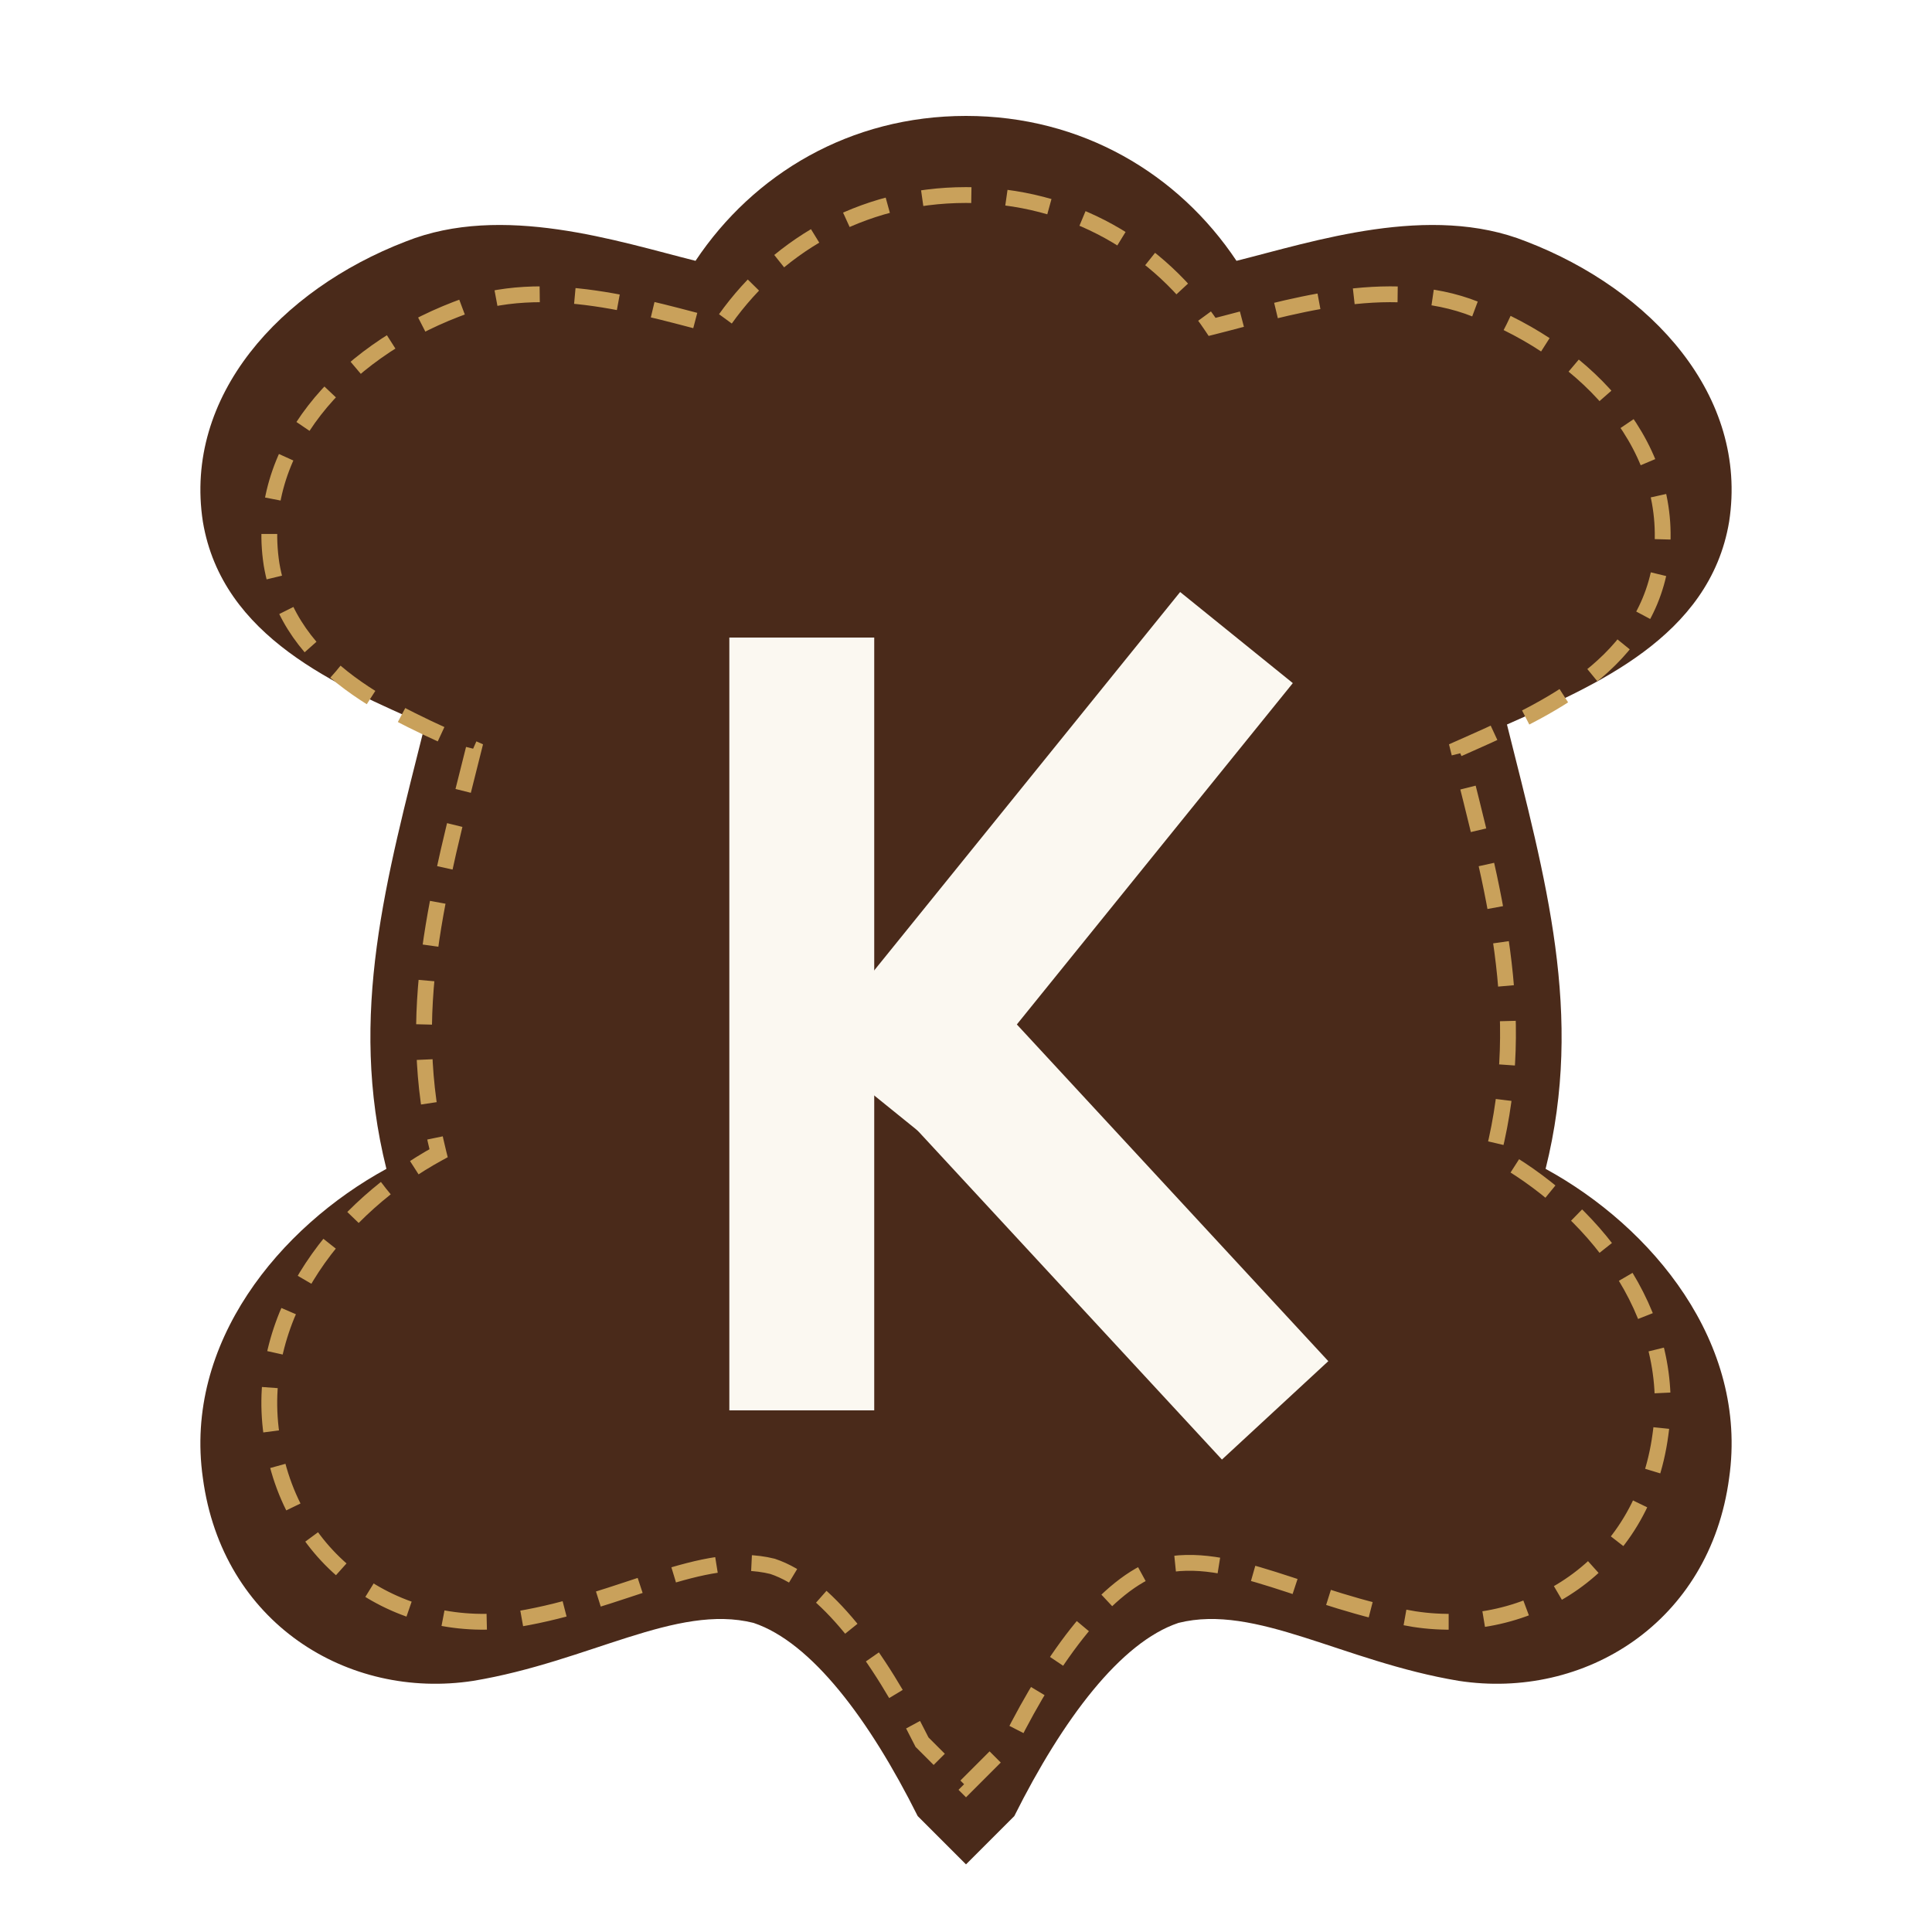
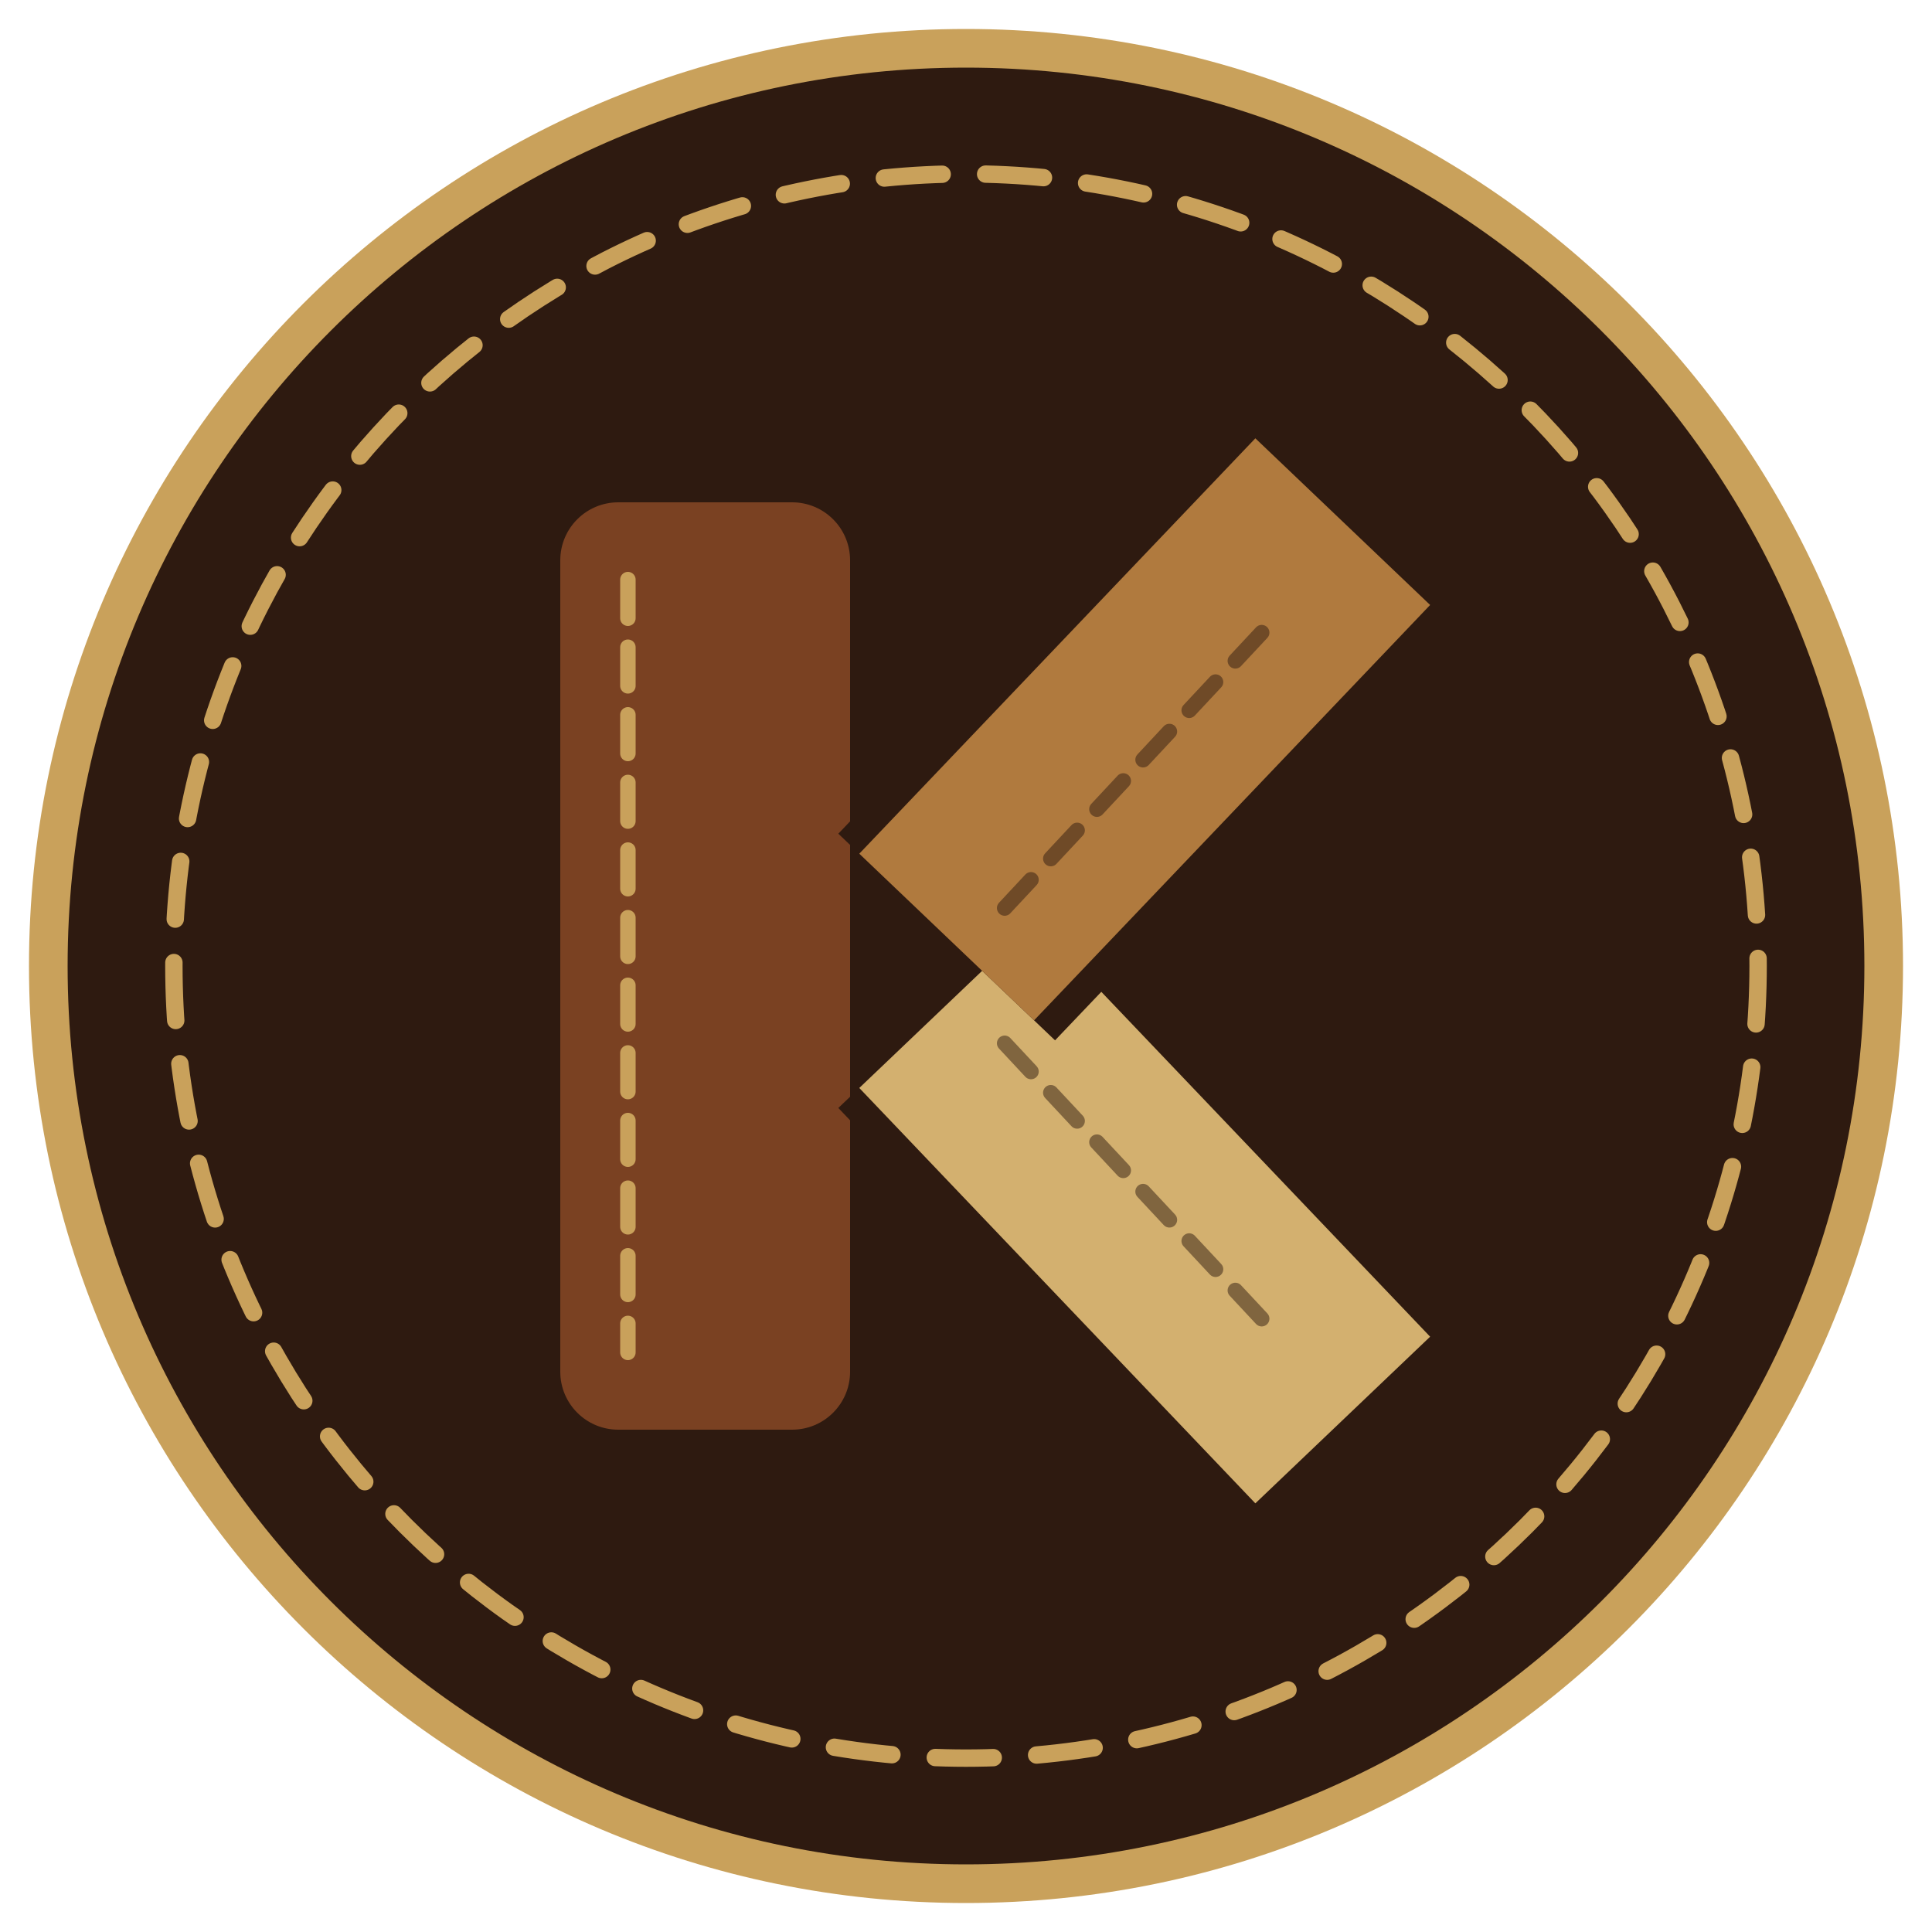
<svg xmlns="http://www.w3.org/2000/svg" width="200" height="200" viewBox="0 0 200 200" role="img" aria-label="Kavora Hide">
-   <path d="M100 12 C88 12 78 18 72 27 C64 25 52 21 42 25 C29 30 19 41 21 54 C23 66 35 71 44 75 C40 91 36 105 40 121 C29 127 19 139 21 153 C23 168 36 176 49 174 C61 172 70 166 78 168 C84 170 90 178 95 188 L100 193 L105 188 C110 178 116 170 122 168 C130 166 139 172 151 174 C164 176 177 168 179 153 C181 139 171 127 160 121 C164 105 160 91 156 75 C165 71 177 66 179 54 C181 41 171 30 158 25 C148 21 136 25 128 27 C122 18 112 12 100 12 Z" fill="#4A2A1A" />
-   <path d="M100 12 C88 12 78 18 72 27 C64 25 52 21 42 25 C29 30 19 41 21 54 C23 66 35 71 44 75 C40 91 36 105 40 121 C29 127 19 139 21 153 C23 168 36 176 49 174 C61 172 70 166 78 168 C84 170 90 178 95 188 L100 193 L105 188 C110 178 116 170 122 168 C130 166 139 172 151 174 C164 176 177 168 179 153 C181 139 171 127 160 121 C164 105 160 91 156 75 C165 71 177 66 179 54 C181 41 171 30 158 25 C148 21 136 25 128 27 C122 18 112 12 100 12 Z" fill="none" stroke="#C9A15B" stroke-width="1.8" stroke-dasharray="5 4" transform="translate(100 103) scale(.91) translate(-100 -103)" />
-   <g stroke="#FBF8F1" stroke-width="15" fill="none">
-     <path d="M83 66V146" />
-     <path d="M90 113L128 66" />
-     <path d="M95 106L132 146" />
+   <circle cx="100" cy="100" r="97" fill="#C9A15B" />
+   <circle cx="100" cy="100" r="93" fill="#2E1A10" />
+   <circle cx="100" cy="100" r="82" fill="none" stroke="#C9A15B" stroke-width="1.8" stroke-dasharray="6 4.5" stroke-linecap="round" />
+   <rect x="58" y="52" width="30" height="96" rx="6" fill="#7A4122" />
+   <path d="M98 104L139 147" stroke="#2E1A10" stroke-width="31" fill="none" />
+   <path d="M98 104L139 147" stroke="#D3B06F" stroke-width="25" fill="none" />
+   <path d="M98 97L139 54" stroke="#2E1A10" stroke-width="31" fill="none" />
+   <path d="M98 97L139 54" stroke="#B07A3E" stroke-width="25" fill="none" />
+   <g fill="none" stroke-width="1.6" stroke-dasharray="4 3" stroke-linecap="round">
+     <path d="M65 60V140" stroke="#C9A15B" />
+     <path d="M104 108L132 138" stroke="#2E1A10" opacity=".5" />
+     <path d="M104 94L132 64" stroke="#2E1A10" opacity=".5" />
  </g>
</svg>
